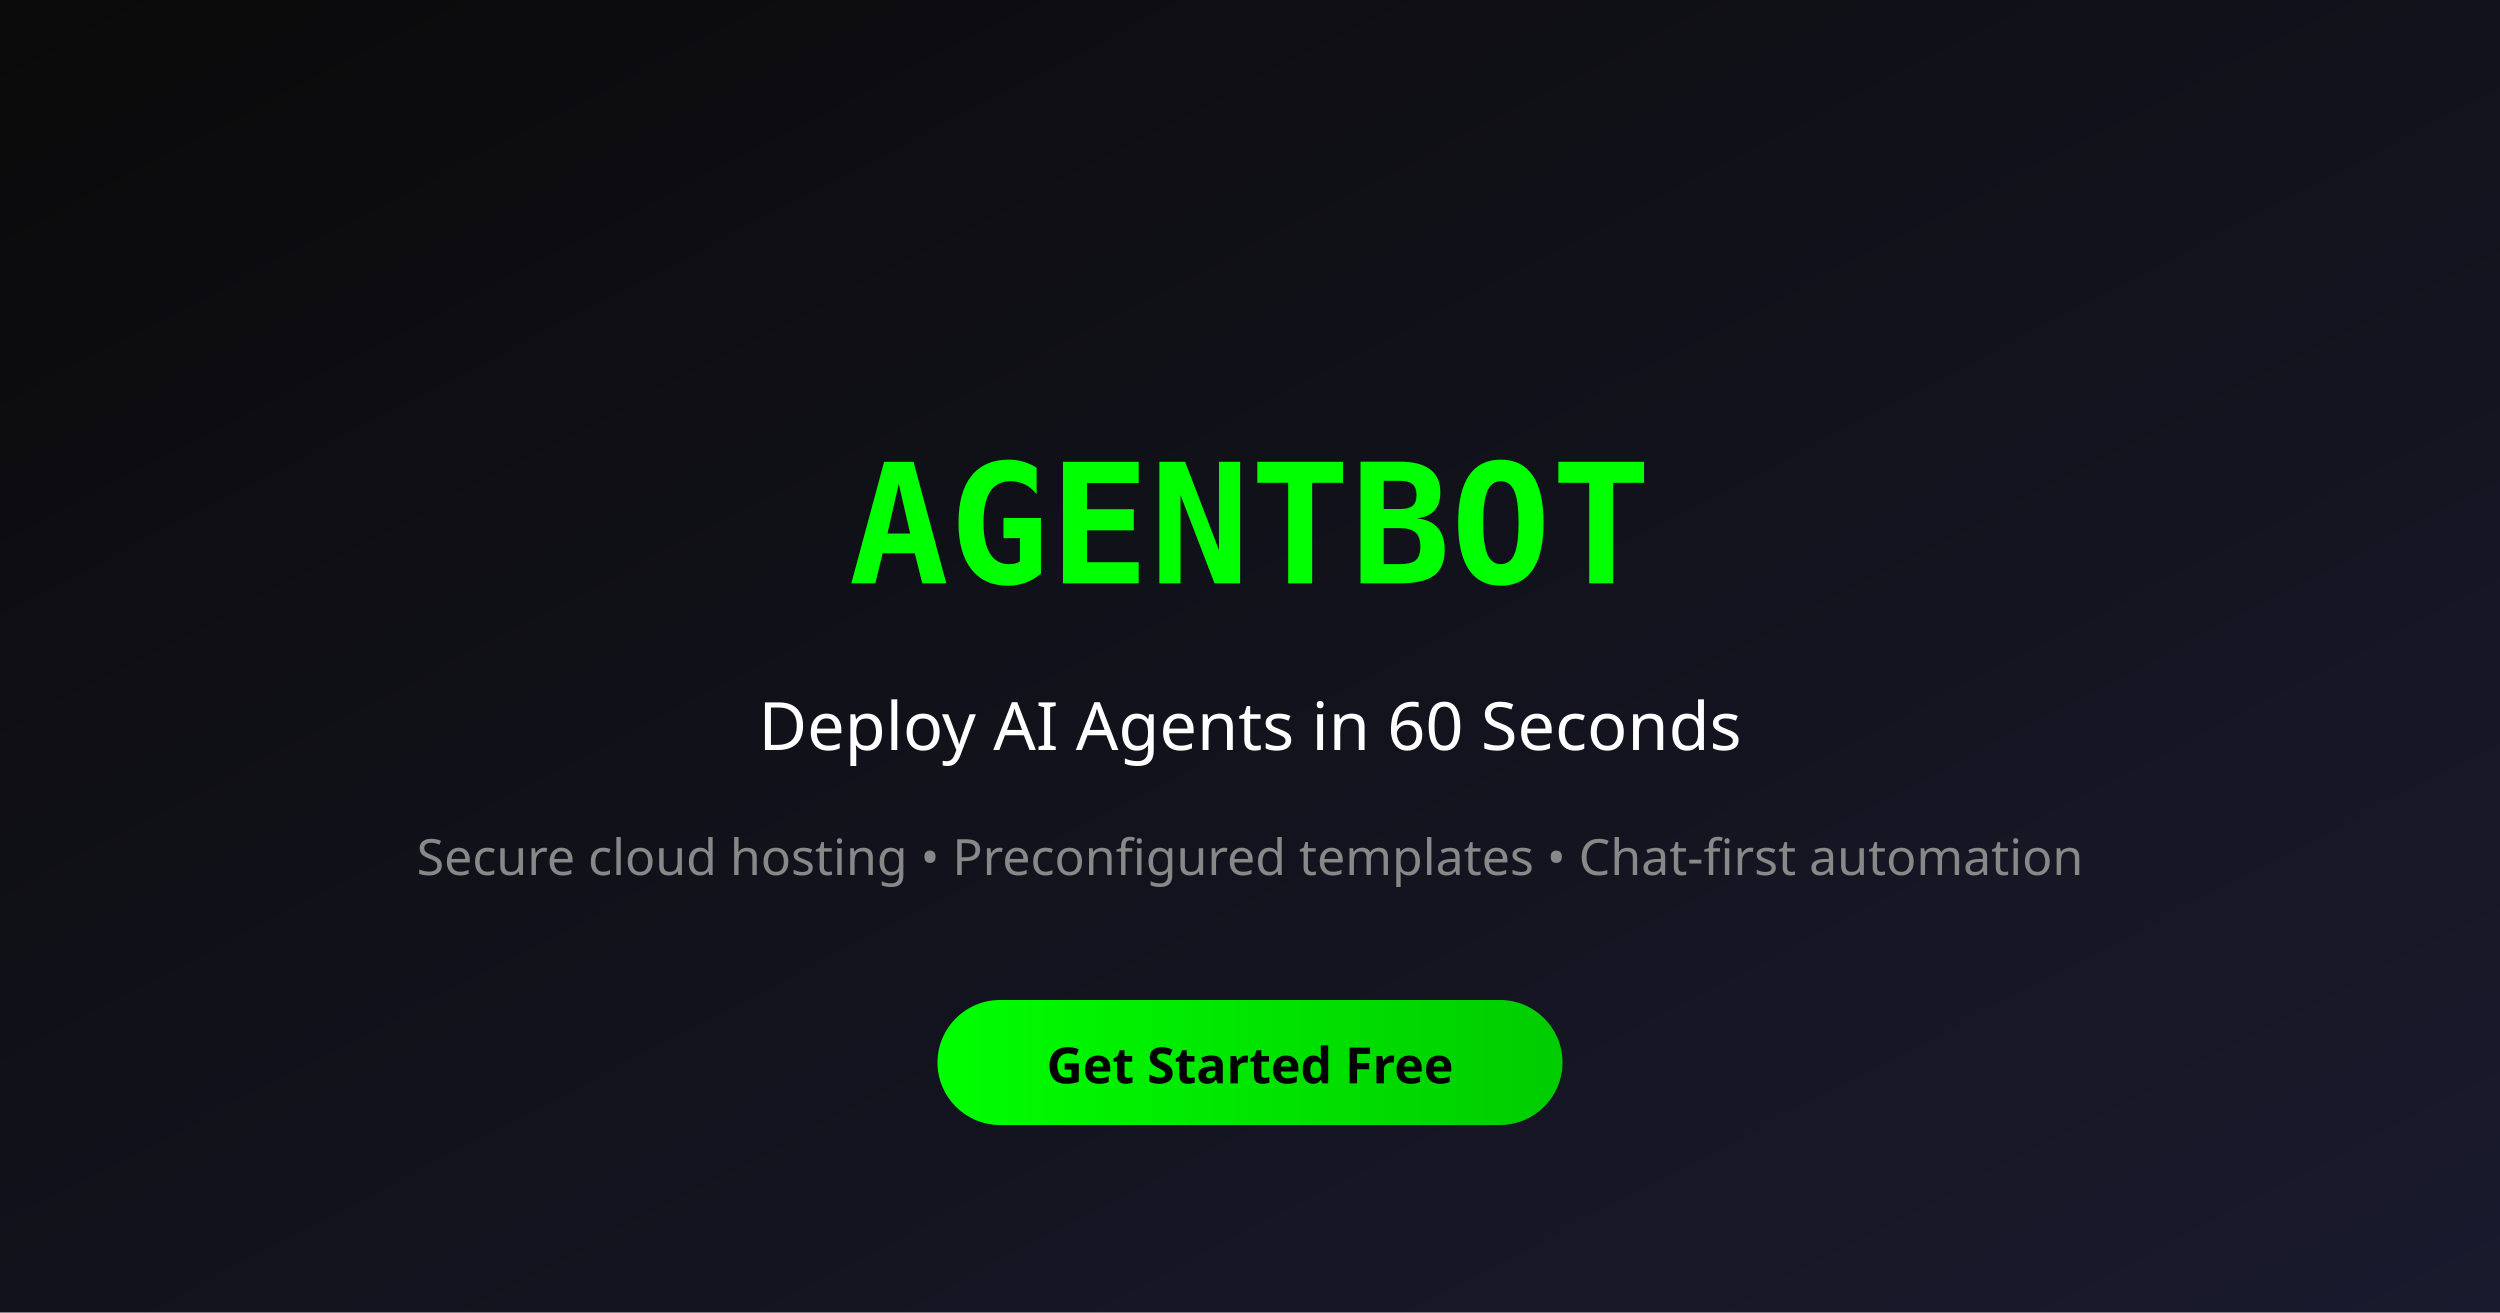
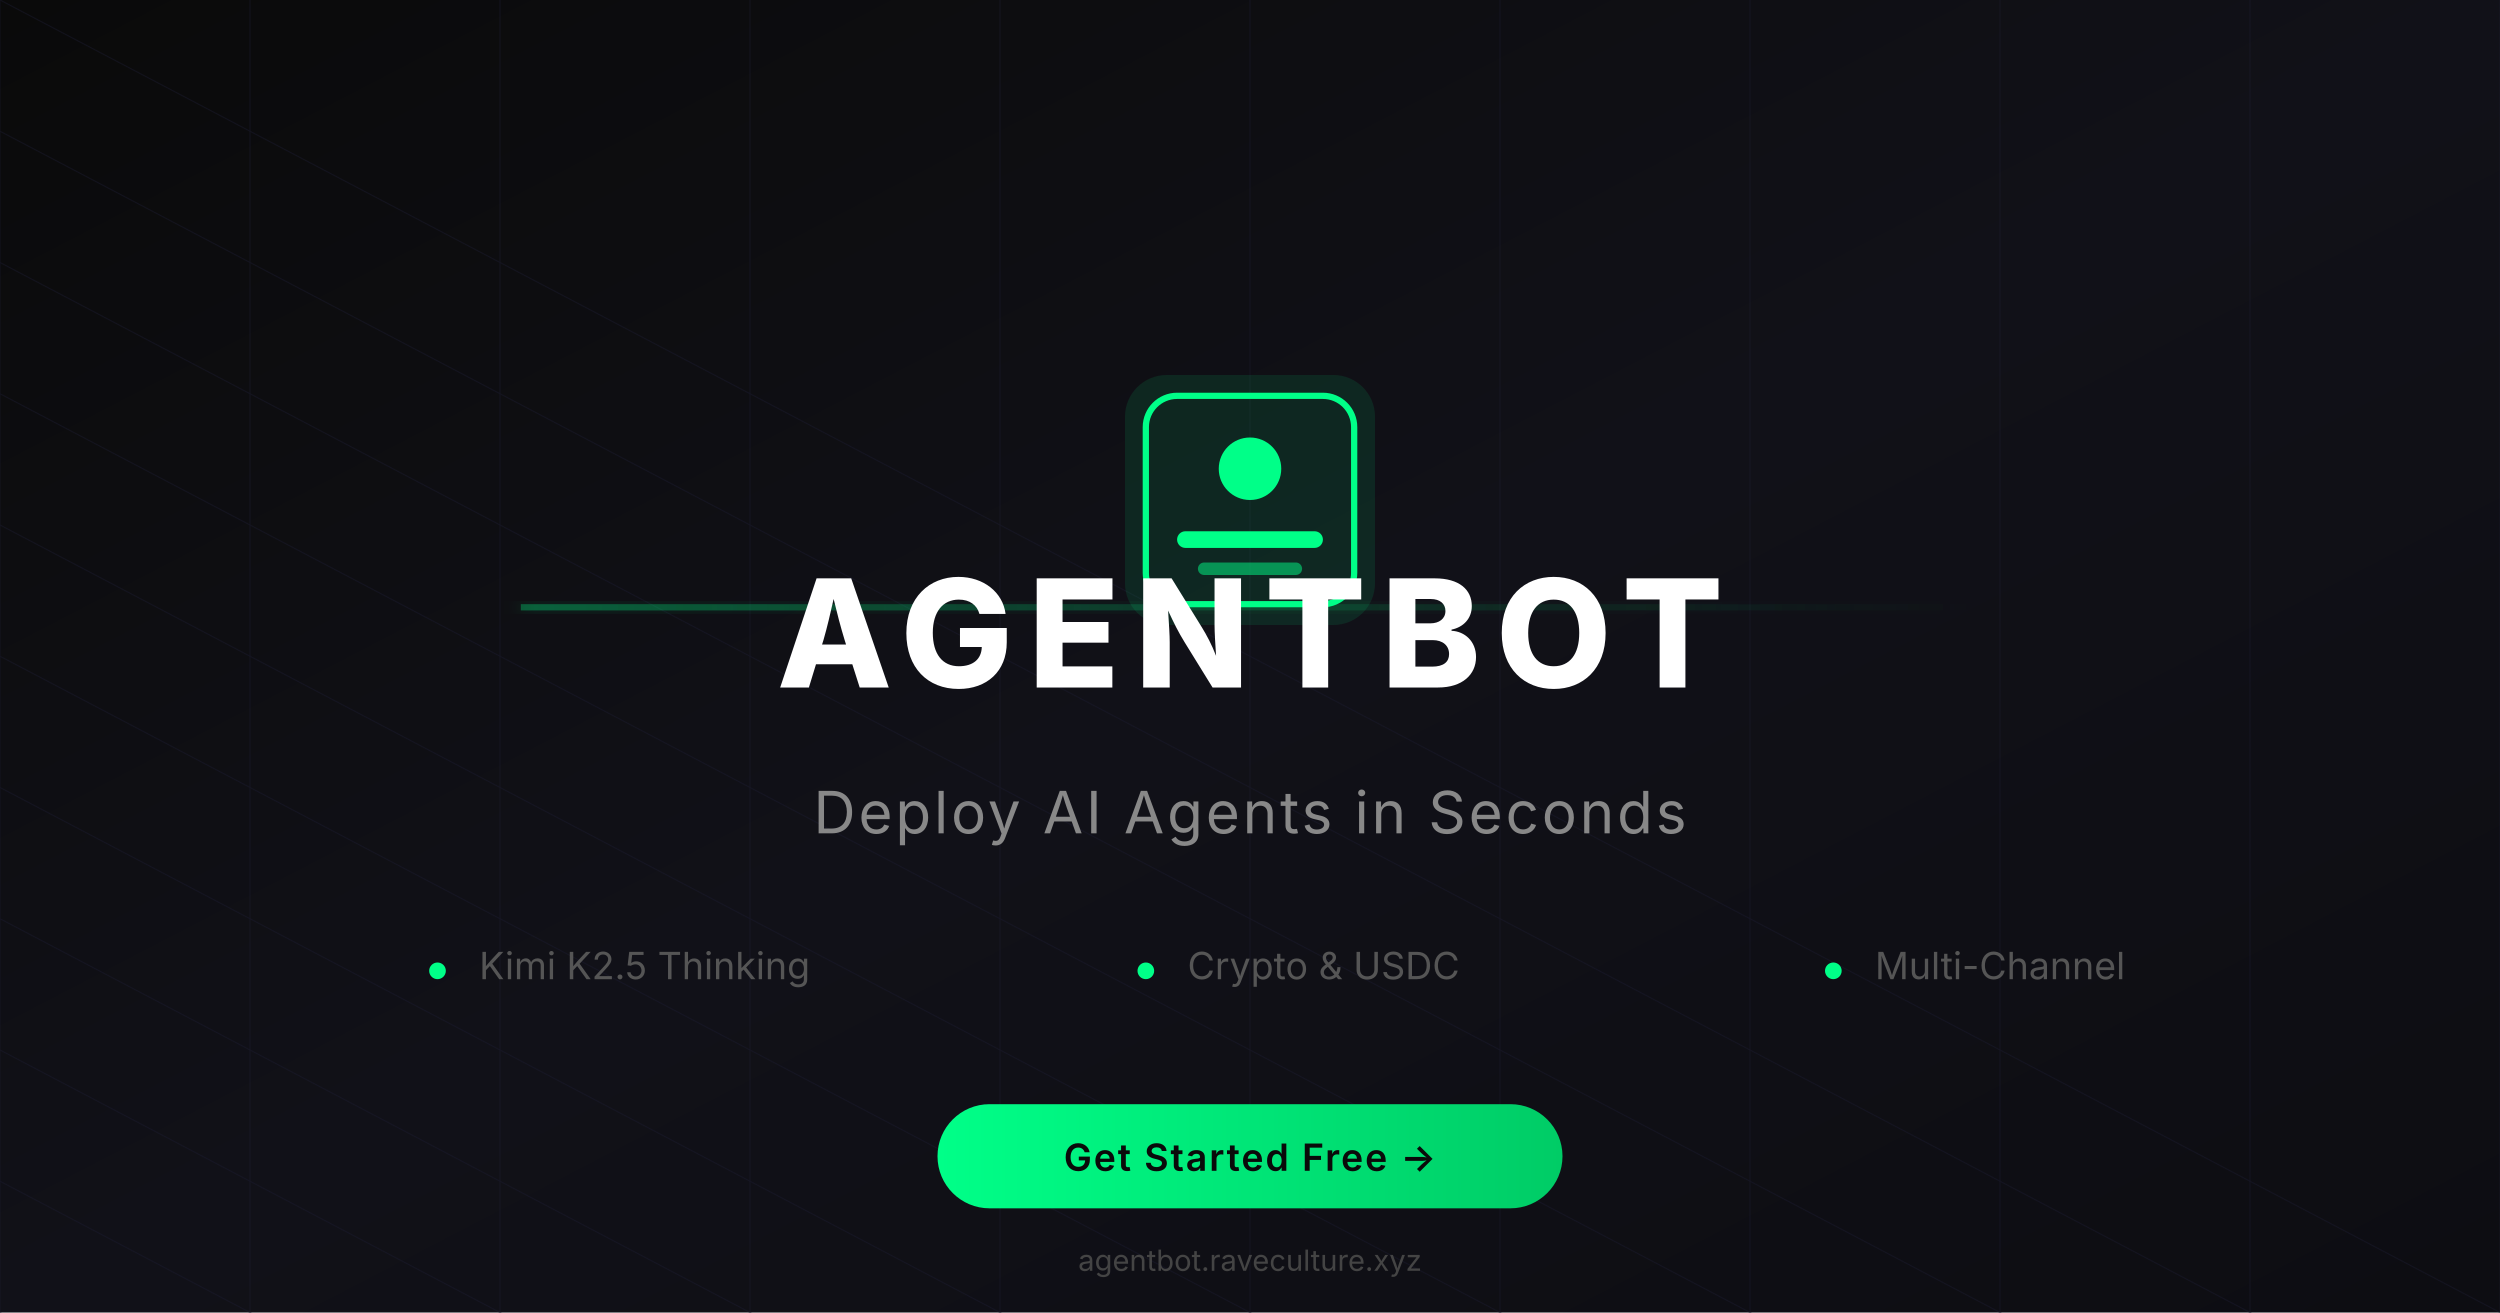
<svg xmlns="http://www.w3.org/2000/svg" width="1200" height="630" viewBox="0 0 1200 630">
  <defs>
    <linearGradient id="bg" x1="0%" y1="0%" x2="100%" y2="100%">
      <stop offset="0%" style="stop-color:#0a0a0a" />
-       <stop offset="100%" style="stop-color:#1a1a2e" />
+       <stop offset="50%" style="stop-color:#111118" />
+       <stop offset="100%" style="stop-color:#0d0d12" />
    </linearGradient>
    <linearGradient id="accent" x1="0%" y1="0%" x2="100%" y2="0%">
-       <stop offset="0%" style="stop-color:#00ff00" />
-       <stop offset="100%" style="stop-color:#00cc00" />
+       <stop offset="0%" style="stop-color:#00ff88" />
+       <stop offset="100%" style="stop-color:#00cc66" />
    </linearGradient>
+     <linearGradient id="glow" x1="0%" y1="0%" x2="100%" y2="0%">
+       <stop offset="0%" style="stop-color:#00ff88;stop-opacity:0.3" />
+       <stop offset="100%" style="stop-color:#00cc66;stop-opacity:0" />
+     </linearGradient>
+     <filter id="glowFilter" x="-50%" y="-50%" width="200%" height="200%">
+       <feGaussianBlur stdDeviation="4" result="coloredBlur" />
+       <feMerge>
+         <feMergeNode in="coloredBlur" />
+         <feMergeNode in="SourceGraphic" />
+       </feMerge>
+     </filter>
  </defs>
  <rect width="1200" height="630" fill="url(#bg)" />
-   <text x="600" y="280" font-family="monospace" font-size="80" font-weight="bold" fill="#00ff00" text-anchor="middle">AGENTBOT</text>
-   <text x="600" y="360" font-family="sans-serif" font-size="32" fill="#ffffff" text-anchor="middle">Deploy AI Agents in 60 Seconds</text>
-   <text x="600" y="420" font-family="sans-serif" font-size="24" fill="#888888" text-anchor="middle">Secure cloud hosting • Preconfigured templates • Chat-first automation</text>
-   <rect x="450" y="480" width="300" height="60" rx="30" fill="url(#accent)" />
-   <text x="600" y="520" font-family="sans-serif" font-size="24" fill="#000000" text-anchor="middle" font-weight="bold">Get Started Free</text>
+   <g stroke="#1a1a2e" stroke-width="0.5" opacity="0.5">
+     <line x1="0" y1="0" x2="1200" y2="630" />
+     <line x1="0" y1="63" x2="1200" y2="693" />
+     <line x1="0" y1="126" x2="1200" y2="756" />
+     <line x1="0" y1="189" x2="1200" y2="819" />
+     <line x1="0" y1="252" x2="1200" y2="882" />
+     <line x1="0" y1="315" x2="1200" y2="945" />
+     <line x1="0" y1="378" x2="1200" y2="1008" />
+     <line x1="0" y1="441" x2="1200" y2="1071" />
+     <line x1="0" y1="504" x2="1200" y2="1134" />
+     <line x1="0" y1="567" x2="1200" y2="1197" />
+     <line x1="0" y1="630" x2="1200" y2="1260" />
+     <line x1="0" y1="0" x2="0" y2="630" />
+     <line x1="120" y1="0" x2="120" y2="630" />
+     <line x1="240" y1="0" x2="240" y2="630" />
+     <line x1="360" y1="0" x2="360" y2="630" />
+     <line x1="480" y1="0" x2="480" y2="630" />
+     <line x1="600" y1="0" x2="600" y2="630" />
+     <line x1="720" y1="0" x2="720" y2="630" />
+     <line x1="840" y1="0" x2="840" y2="630" />
+     <line x1="960" y1="0" x2="960" y2="630" />
+     <line x1="1080" y1="0" x2="1080" y2="630" />
+     <line x1="1200" y1="0" x2="1200" y2="630" />
+   </g>
+   <rect x="250" y="290" width="700" height="3" fill="url(#glow)" filter="url(#glowFilter)" />
+   <g transform="translate(540, 180)">
+     <rect x="0" y="0" width="120" height="120" rx="20" fill="#00ff88" opacity="0.1" />
+     <rect x="10" y="10" width="100" height="100" rx="15" fill="none" stroke="#00ff88" stroke-width="3" />
+     <circle cx="60" cy="45" r="15" fill="#00ff88" />
+     <rect x="25" y="75" width="70" height="8" rx="4" fill="#00ff88" />
+     <rect x="35" y="90" width="50" height="6" rx="3" fill="#00ff88" opacity="0.5" />
+   </g>
+   <text x="600" y="330" font-family="system-ui, -apple-system, sans-serif" font-size="72" font-weight="800" fill="#ffffff" text-anchor="middle" letter-spacing="0.1em">AGENTBOT</text>
+   <text x="600" y="400" font-family="system-ui, -apple-system, sans-serif" font-size="28" fill="#888888" text-anchor="middle" letter-spacing="0.05em">Deploy AI Agents in Seconds</text>
+   <g transform="translate(200, 470)" fill="#555555" font-family="system-ui, -apple-system, sans-serif" font-size="18">
+     <circle cx="10" cy="-4" r="4" fill="#00ff88" />
+     <text x="30">Kimi K2.5 Thinking</text>
+     <circle cx="350" cy="-4" r="4" fill="#00ff88" />
+     <text x="370">Crypto &amp; USDC</text>
+     <circle cx="680" cy="-4" r="4" fill="#00ff88" />
+     <text x="700">Multi-Channel</text>
+   </g>
+   <rect x="450" y="530" width="300" height="50" rx="25" fill="url(#accent)" />
+   <text x="600" y="562" font-family="system-ui, -apple-system, sans-serif" font-size="18" font-weight="600" fill="#0a0a0a" text-anchor="middle" letter-spacing="0.05em">Get Started Free →</text>
+   <text x="600" y="610" font-family="system-ui, -apple-system, sans-serif" font-size="14" fill="#444444" text-anchor="middle">agentbot.raveculture.xyz</text>
</svg>
